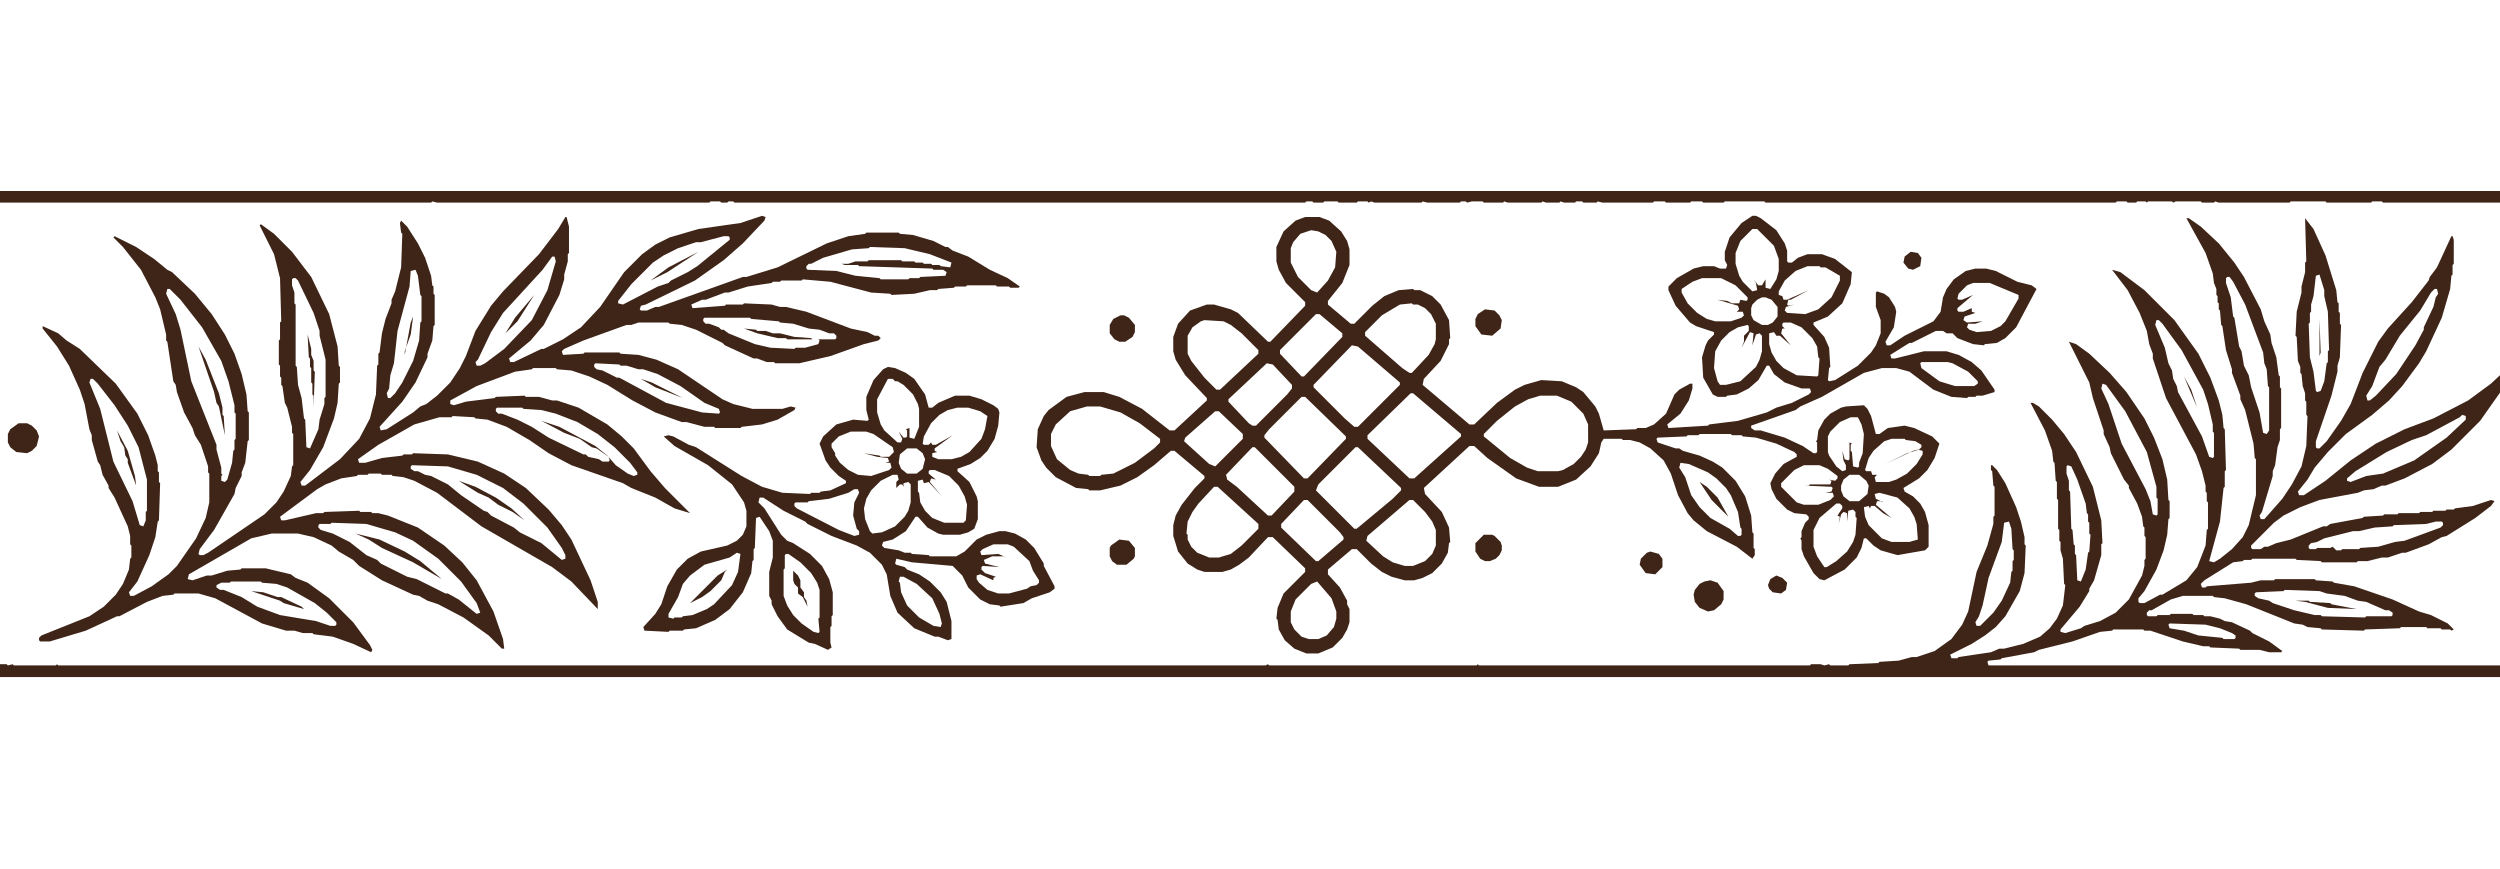
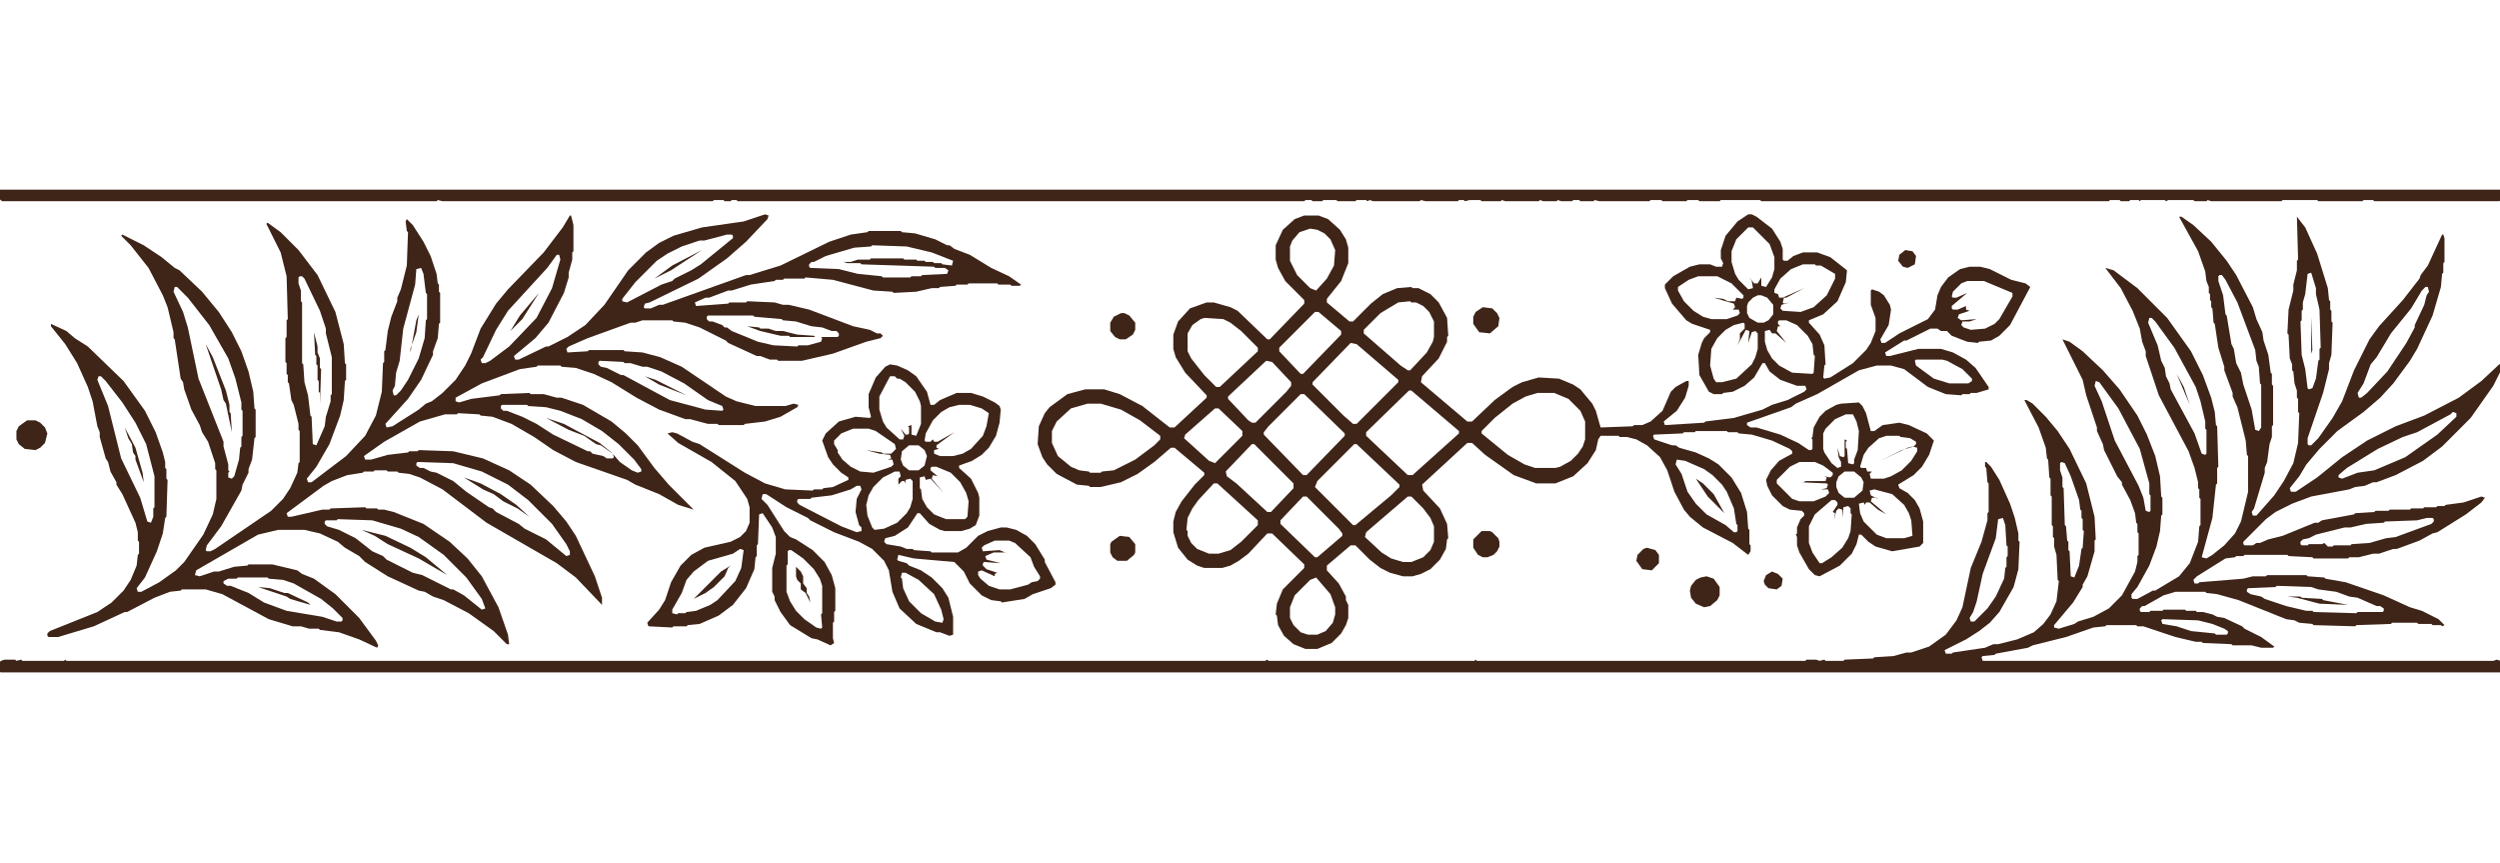
- <svg xmlns="http://www.w3.org/2000/svg" width="288" height="100" viewBox="6 0 288 100">
+ <svg xmlns="http://www.w3.org/2000/svg" width="290" height="100" viewBox="5 0 290 100">
  <defs>
    <clipPath id="interior">
      <rect x="0" y="22" width="300" height="56" />
    </clipPath>
  </defs>
  <g clip-path="url(#interior)">
    <g transform="translate(300 0) rotate(90) scale(0.1381215)">
      <path fill="#3F2418" fill-rule="evenodd" d="M364,2096L359,2098L355,2102L353,2106L353,2113L358,2120L362,2122L369,2122L373,2120L377,2115L378,2106L376,2102L372,2098Z M239,1278L232,1288L225,1303L214,1321L209,1334L206,1338L206,1340L201,1350L196,1367L195,1378L194,1379L194,1406L195,1407L197,1421L203,1439L223,1480L231,1506L231,1509L256,1579L256,1582L259,1589L259,1594L258,1595L255,1594L254,1590L234,1549L217,1525L203,1509L184,1491L181,1490L180,1493L186,1511L191,1546L198,1570L204,1582L212,1593L227,1608L256,1628L273,1644L283,1659L291,1675L291,1677L302,1700L302,1703L299,1704L284,1686L271,1675L246,1662L233,1658L229,1658L218,1655L212,1655L211,1654L189,1654L181,1656L181,1657L191,1663L212,1679L243,1709L255,1719L276,1732L297,1740L307,1745L319,1753L330,1764L337,1773L339,1778L344,1784L358,1806L359,1811L356,1812L335,1793L319,1782L298,1772L295,1772L284,1768L272,1767L271,1766L246,1766L245,1767L239,1767L238,1768L230,1769L215,1774L203,1780L189,1789L184,1794L186,1795L194,1794L195,1793L223,1794L243,1799L250,1802L253,1802L266,1807L278,1810L294,1812L295,1813L304,1813L305,1814L329,1815L349,1820L366,1829L383,1845L405,1874L405,1877L402,1878L392,1870L373,1859L349,1850L336,1847L320,1846L319,1845L306,1845L305,1846L289,1847L262,1854L231,1869L210,1885L195,1900L187,1911L188,1912L212,1900L232,1895L268,1894L269,1895L283,1895L284,1896L304,1896L305,1895L314,1895L315,1894L321,1894L322,1893L336,1891L340,1889L356,1885L361,1885L362,1884L388,1884L389,1885L397,1886L410,1892L419,1898L429,1908L461,1955L463,1959L463,1962L462,1963L458,1962L442,1950L412,1933L407,1932L397,1927L394,1927L386,1924L368,1922L367,1921L344,1921L343,1922L329,1923L312,1927L295,1933L279,1941L262,1952L245,1966L227,1985L225,1989L216,2000L206,2015L197,2033L198,2034L206,2026L225,2011L248,1999L258,1995L279,1990L284,1990L285,1989L318,1984L321,1982L327,1981L344,1975L357,1968L363,1966L371,1961L389,1955L394,1955L395,1954L419,1954L432,1957L449,1965L472,1981L479,1988L489,2002L497,2017L497,2020L494,2021L485,2014L463,2004L448,1999L435,1997L434,1996L403,1995L402,1996L394,1996L393,1997L388,1997L380,1999L363,2005L345,2014L320,2032L291,2062L284,2073L278,2080L272,2093L274,2093L289,2081L305,2071L325,2062L337,2058L358,2054L363,2052L367,2052L385,2047L388,2045L396,2043L405,2038L407,2038L415,2033L439,2022L447,2020L454,2020L455,2019L465,2019L466,2020L475,2021L487,2026L496,2032L506,2042L514,2054L530,2094L532,2096L534,2096L535,2095L535,2087L526,2057L514,2031L514,2029L502,2006L497,1993L496,1984L495,1983L495,1963L499,1949L520,1910L526,1890L526,1883L528,1876L528,1868L529,1867L531,1851L537,1834L544,1819L542,1818L538,1820L519,1834L499,1854L486,1872L482,1882L479,1886L474,1907L474,1927L475,1928L476,1939L480,1952L480,1956L484,1968L483,1972L479,1971L449,1919L445,1902L445,1880L448,1867L455,1852L460,1846L467,1834L472,1829L484,1810L496,1784L497,1779L501,1772L504,1763L515,1742L530,1721L541,1710L541,1708L533,1709L510,1717L484,1731L469,1743L455,1758L440,1780L430,1805L428,1813L428,1818L427,1819L427,1828L426,1829L427,1858L428,1859L428,1865L434,1891L434,1894L431,1895L408,1864L404,1857L399,1844L397,1831L396,1830L396,1822L395,1821L395,1811L396,1810L396,1802L397,1801L398,1792L401,1783L411,1764L439,1727L473,1668L485,1652L508,1630L502,1630L484,1636L450,1652L438,1660L425,1671L407,1690L395,1708L385,1730L379,1755L378,1784L379,1785L379,1792L380,1793L382,1810L386,1824L386,1829L383,1830L371,1813L354,1783L348,1762L348,1752L347,1751L348,1733L349,1732L350,1722L356,1706L367,1687L378,1671L388,1652L403,1609L407,1602L415,1582L424,1566L428,1553L407,1574L393,1586L374,1600L364,1610L354,1622L340,1646L334,1664L334,1668L331,1679L331,1690L330,1691L331,1715L332,1716L335,1740L338,1750L337,1753L334,1753L322,1731L310,1699L308,1685L307,1684L307,1665L308,1664L309,1652L314,1637L321,1622L334,1601L344,1582L352,1560L352,1556L356,1541L356,1533L357,1532L357,1511L356,1510L354,1493L350,1480L342,1466L340,1465L339,1469L341,1476L341,1501L337,1517L333,1526L308,1563L300,1581L296,1596L295,1611L294,1612L294,1641L295,1642L296,1659L293,1660L291,1658L284,1642L271,1606L271,1602L269,1596L269,1571L270,1570L271,1560L275,1548L286,1526L288,1524L299,1500L299,1497L302,1489L302,1483L303,1482L303,1462L297,1436L287,1408L284,1396L282,1394L280,1396L280,1399L277,1405L274,1419L260,1456L256,1473L256,1478L254,1485L253,1508L254,1509L254,1523L255,1524L257,1551L254,1552L250,1543L250,1540L244,1524L244,1521L239,1505L236,1485L235,1484L235,1478L234,1477L234,1460L233,1459L235,1436L244,1402L245,1386L246,1385L245,1366L242,1353L242,1347L241,1346L240,1333L239,1332L239,1323L238,1322L238,1298L239,1297L239,1287L240,1286L240,1279Z M439,2009L438,2012L418,2018L385,2034L341,2045L319,2054L316,2053L316,2051L320,2047L338,2033L355,2022L373,2013L400,2006L426,2006L427,2007L434,2007Z M405,2015L397,2016L376,2022L359,2031L368,2028L373,2025L380,2024L383,2022L386,2022Z M402,1941L401,1944L397,1944L396,1943L395,1944L390,1944L375,1948L371,1948L318,1969L275,1978L262,1982L245,1990L241,1989L241,1987L250,1978L273,1960L301,1944L318,1938L338,1933L344,1933L345,1932L366,1932L367,1933L375,1933L376,1934L386,1935L400,1939Z M363,1941L347,1942L346,1943L340,1943L328,1946L300,1957L289,1963L327,1950L336,1948L339,1946Z M232,1884L232,1882L234,1880L261,1867L276,1862L280,1862L300,1857L331,1857L332,1858L337,1858L350,1862L358,1863L374,1870L373,1873L350,1874L349,1875L332,1877L321,1880L306,1881L305,1882L254,1882L253,1883L244,1883L238,1885L233,1885Z M340,1867L310,1866L309,1867L301,1867L296,1869L291,1869L279,1872L298,1871L299,1870L306,1870L307,1869L319,1869L320,1868L329,1868L330,1867Z M521,1848L522,1849L522,1853L518,1865L513,1895L506,1914L498,1927L492,1942L492,1945L490,1948L488,1948L486,1944L486,1937L485,1936L485,1911L486,1910L487,1898L490,1889L503,1866L511,1856L519,1848Z M508,1875L506,1877L498,1894L498,1897L494,1909L493,1919L501,1895L503,1892Z M225,1782L230,1780L246,1778L247,1777L268,1777L269,1778L284,1779L301,1784L319,1793L328,1799L332,1803L332,1805L328,1806L324,1804L313,1803L303,1800L276,1797L239,1787L226,1786Z M264,1784L269,1786L296,1791L293,1791L279,1786Z M511,1728L512,1731L500,1746L495,1755L495,1757L483,1781L481,1789L470,1811L467,1814L463,1823L452,1837L445,1851L442,1861L440,1863L438,1863L437,1862L437,1853L436,1852L437,1823L444,1799L451,1784L466,1763L485,1744L503,1731Z M483,1760L468,1778L460,1791L450,1812L445,1832L450,1821L457,1810L469,1784Z M214,1666L218,1665L242,1672L267,1685L291,1708L303,1724L305,1728L305,1731L302,1732L300,1730L277,1719L261,1709L225,1676L214,1668Z M246,1683L265,1699L278,1707L268,1697Z M466,1657L467,1660L453,1677L444,1695L440,1700L430,1719L427,1722L426,1725L413,1744L404,1755L397,1769L396,1774L393,1780L393,1783L391,1786L389,1786L388,1785L389,1755L396,1731L407,1709L420,1692L440,1672L457,1660L463,1657Z M434,1691L424,1702L415,1715L406,1732L401,1746L411,1730L415,1721L421,1713L427,1701Z M396,1597L397,1600L395,1605L388,1615L380,1622L372,1632L356,1662L351,1677L361,1658L366,1645L373,1635L374,1631L381,1621L384,1620L385,1621L385,1626L383,1629L381,1638L379,1640L379,1642L365,1671L356,1685L350,1697L345,1710L345,1713L343,1715L341,1715L340,1714L340,1693L341,1692L342,1677L345,1665L352,1647L362,1630L373,1616L386,1603L394,1597Z M344,1528L345,1529L344,1543L336,1573L315,1612L315,1614L309,1626L308,1631L306,1633L304,1633L303,1632L304,1612L305,1611L305,1606L308,1596L308,1592L312,1580L322,1561L336,1541L341,1529Z M332,1559L319,1585L316,1594L323,1582Z M198,1520L200,1520L222,1547L227,1555L234,1569L236,1571L239,1580L254,1609L253,1613L251,1613L237,1602L219,1584L213,1575L207,1563L202,1548L202,1544L197,1525L197,1521Z M210,1546L223,1571L234,1586L227,1572Z M282,1431L283,1432L283,1451L282,1452L281,1466L278,1478L278,1484L276,1490L276,1497L275,1498L274,1508L278,1497L282,1480L282,1473L283,1472L283,1446L284,1445L287,1446L290,1457L290,1465L291,1466L290,1486L287,1499L278,1521L275,1525L275,1527L273,1529L270,1537L270,1540L268,1542L266,1542L265,1541L265,1503L266,1502L268,1479L269,1478L270,1467L274,1454L275,1445L278,1437L278,1433L280,1431Z M219,1335L223,1336L222,1344L221,1345L221,1351L220,1352L220,1358L219,1359L219,1365L218,1366L218,1376L217,1377L217,1404L218,1405L218,1415L220,1421L220,1427L221,1424L221,1413L222,1412L224,1351L225,1350L225,1342L227,1339L230,1340L231,1361L232,1362L232,1370L233,1371L233,1394L232,1395L230,1415L226,1431L225,1455L224,1456L222,1456L220,1454L220,1452L215,1442L208,1418L207,1404L206,1403L207,1374L212,1353Z M491,1249L489,1249L472,1258L470,1258L457,1266L450,1273L445,1282L443,1290L443,1295L446,1306L450,1314L460,1324L464,1331L464,1353L463,1354L462,1368L461,1369L461,1374L459,1379L457,1391L455,1393L452,1392L450,1384L443,1373L431,1365L431,1363L440,1355L445,1346L446,1342L446,1328L444,1321L441,1316L433,1313L418,1313L414,1314L402,1320L393,1330L391,1330L387,1319L382,1311L376,1305L366,1299L355,1296L344,1295L341,1296L338,1300L333,1310L330,1320L330,1332L336,1346L340,1351L340,1354L329,1357L316,1366L311,1373L307,1382L306,1388L308,1392L317,1400L331,1406L342,1406L350,1404L351,1405L350,1417L354,1431L364,1442L370,1445L384,1440L390,1436L397,1429L401,1423L403,1423L409,1436L410,1444L411,1445L411,1452L412,1453L411,1476L406,1493L397,1510L373,1548L371,1554L364,1567L363,1571L364,1575L372,1566L388,1538L404,1518L419,1508L426,1506L439,1506L446,1509L451,1514L455,1522L460,1544L466,1555L475,1564L489,1572L504,1577L512,1582L523,1592L526,1591L527,1571L526,1570L526,1559L525,1558L524,1548L517,1532L508,1520L494,1509L478,1502L468,1501L467,1500L458,1500L457,1499L432,1498L431,1495L443,1487L451,1484L465,1484L477,1487L497,1487L501,1485L504,1485L514,1480L525,1472L536,1454L537,1449L542,1438L540,1435L536,1436L523,1436L522,1435L514,1435L513,1434L494,1434L483,1437L472,1443L462,1453L453,1467L451,1472L446,1477L424,1491L419,1496L415,1495L415,1492L426,1475L435,1457L437,1455L447,1435L455,1414L461,1403L471,1393L479,1389L497,1386L511,1380L524,1366L531,1349L531,1346L534,1338L533,1335L518,1335L502,1339L494,1344L485,1353L479,1362L475,1372L473,1374L471,1381L470,1382L466,1381L469,1368L472,1334L480,1326L490,1321L500,1311L504,1303L505,1295L506,1294L503,1275L499,1268L494,1253Z M462,1511L477,1513L488,1518L504,1533L508,1539L513,1551L514,1559L515,1560L515,1566L516,1567L515,1571L512,1571L498,1563L487,1559L480,1553L471,1541L465,1520L461,1514Z M475,1522L480,1530L503,1553L498,1543L493,1536L484,1527L477,1524Z M528,1446L527,1450L520,1460L513,1467L505,1472L497,1475L475,1475L474,1474L463,1474L462,1473L462,1471L469,1461L478,1452L486,1447L492,1445L515,1445L516,1446L527,1445Z M506,1455L501,1456L498,1458L494,1458L490,1461L484,1461L480,1463L475,1468L476,1467L484,1467L487,1466L490,1463L495,1463L498,1459Z M446,1412L447,1416L442,1429L424,1464L422,1466L420,1466L419,1465L419,1455L418,1454L416,1437L411,1421L408,1416L408,1413L411,1412L419,1416L430,1417L441,1414L443,1412Z M390,1385L392,1387L397,1402L396,1413L392,1421L386,1428L380,1432L378,1432L373,1435L370,1435L364,1429L360,1419L360,1406L362,1400L373,1384L377,1383L381,1387L381,1394L380,1395L378,1408L381,1397L382,1388L385,1387L386,1390L386,1386Z M396,1380L400,1379L402,1381L407,1381L413,1384L407,1381L404,1378L404,1376L406,1375L403,1375L402,1371L404,1369L419,1369L426,1371L431,1374L439,1382L444,1393L445,1401L443,1403L433,1407L424,1408L416,1406L409,1402L401,1394L396,1384Z M366,1366L365,1370L353,1370L357,1370L358,1373L359,1372L364,1372L365,1373L365,1375L360,1379L366,1376L369,1377L369,1380L359,1391L354,1394L344,1397L333,1397L316,1388L316,1384L318,1382L318,1380L321,1375L329,1367L337,1363L341,1362L356,1362Z M383,1357L391,1359L395,1364L395,1372L391,1377L386,1379L379,1378L374,1372L374,1364L378,1359Z M523,1344L522,1350L515,1362L505,1372L494,1377L486,1378L485,1379L481,1378L481,1375L487,1364L499,1351L512,1345L520,1343Z M434,1323L436,1325L436,1341L432,1351L426,1357L419,1361L411,1362L410,1363L401,1363L400,1359L403,1358L402,1354L414,1343L402,1353L399,1352L400,1348L395,1354L393,1354L392,1353L392,1349L397,1337L405,1329L414,1324L421,1322Z M347,1305L358,1307L366,1310L377,1320L381,1327L383,1335L383,1346L381,1351L378,1351L377,1347L376,1349L374,1349L363,1334L371,1348L371,1351L369,1352L371,1354L371,1358L370,1359L364,1358L353,1352L346,1345L342,1338L340,1330L340,1321L343,1311Z M486,1262L488,1264L489,1269L491,1272L495,1287L495,1296L492,1305L486,1312L483,1314L480,1314L479,1311L484,1300L482,1300L481,1298L478,1307L475,1310L473,1310L472,1309L473,1295L470,1307L467,1308L464,1301L464,1291L465,1289L462,1296L463,1310L460,1311L458,1309L454,1300L454,1288L456,1283L468,1270L476,1267L484,1262Z M457,1182L451,1187L450,1195L455,1202L457,1203L464,1203L468,1201L471,1197L471,1189L466,1183L464,1182Z M271,1182L265,1187L263,1191L263,1194L266,1200L271,1203L278,1203L283,1199L285,1195L285,1190L281,1184L277,1182Z M455,876L452,877L447,882L446,884L446,891L453,898L460,898L466,894L468,890L468,886L466,881L463,878L459,876Z M267,876L263,878L259,882L258,890L262,896L266,898L272,898L279,893L280,884L274,877Z M466,742L462,745L460,752L461,755L466,760L471,761L478,756L479,748L473,742Z M493,691L486,696L484,702L485,707L487,711L492,715L496,716L502,715L507,711L510,704L509,699L504,693L500,691Z M486,638L482,642L480,647L483,652L488,654L491,653L494,650L495,643L492,639Z M215,526L211,529L210,535L214,540L219,541L224,537L225,533L222,527Z M241,430L238,434L235,446L226,464L224,472L224,481L226,489L233,499L241,505L248,508L260,510L268,516L280,540L288,552L288,555L285,556L273,549L260,547L256,548L248,553L245,557L243,563L244,564L256,564L267,560L278,560L288,564L294,568L305,579L317,598L318,603L317,604L307,603L306,602L290,603L281,607L271,616L269,616L264,604L253,592L237,585L227,584L216,598L212,609L212,621L215,629L219,634L219,637L218,638L209,638L203,640L192,647L182,660L180,664L180,667L186,676L198,686L210,690L217,690L221,688L224,689L224,694L222,699L222,708L224,716L232,730L239,737L242,737L255,731L269,719L272,714L277,699L279,699L284,704L288,706L298,709L315,708L329,700L331,696L331,689L330,688L329,680L324,670L317,662L305,655L305,653L312,649L319,640L324,626L324,619L327,618L329,620L336,634L340,647L344,655L351,679L354,703L355,704L357,737L354,738L345,727L334,720L324,717L320,717L320,719L325,728L329,732L345,739L354,749L357,756L357,763L358,764L359,791L345,795L339,798L327,808L323,814L318,826L317,843L321,857L325,865L336,880L354,899L354,903L321,942L316,941L301,927L287,920L283,920L282,919L267,920L254,927L247,934L242,944L242,949L241,950L242,962L247,974L255,984L270,999L270,1002L254,1021L251,1021L236,1009L221,1003L208,1003L201,1005L193,1010L184,1020L181,1028L181,1040L184,1048L193,1058L206,1064L218,1064L225,1062L236,1056L252,1040L255,1040L285,1069L285,1071L261,1096L258,1102L254,1116L254,1122L259,1136L270,1146L281,1150L293,1150L300,1148L313,1140L332,1122L334,1122L359,1149L359,1153L341,1176L331,1195L327,1208L327,1224L331,1239L342,1254L347,1258L358,1263L373,1264L384,1260L390,1256L398,1248L407,1231L408,1221L409,1220L409,1211L405,1194L398,1180L388,1166L376,1152L376,1149L397,1124L399,1124L407,1132L421,1143L430,1148L438,1150L447,1150L460,1146L470,1138L475,1130L477,1124L477,1109L475,1102L471,1095L465,1087L448,1071L448,1067L474,1040L477,1040L495,1058L507,1063L516,1064L517,1063L525,1062L534,1057L541,1049L545,1039L545,1029L540,1017L532,1009L525,1005L519,1003L508,1003L504,1005L501,1005L490,1011L479,1021L475,1021L458,1001L458,997L470,985L477,976L481,968L484,957L484,949L482,942L478,934L470,926L461,921L453,920L452,919L440,920L427,926L412,940L407,941L372,903L372,899L382,888L399,864L406,845L406,829L400,814L389,802L378,795L369,793L366,791L366,776L367,775L367,769L369,761L374,752L384,741L395,735L413,729L428,721L434,716L443,705L456,680L466,667L463,665L458,665L457,666L445,666L444,667L430,668L414,673L401,681L390,692L385,700L380,711L376,725L374,728L374,731L369,746L366,747L365,746L364,722L363,721L363,712L362,711L362,685L363,684L363,676L364,675L365,664L370,647L377,632L379,630L381,630L387,641L395,648L403,652L408,651L416,647L425,638L428,632L429,622L431,620L433,620L436,623L443,626L448,626L449,627L451,626L458,626L464,624L478,616L483,611L484,607L475,590L465,580L457,576L449,574L449,572L455,566L459,560L463,546L459,523L456,520L438,520L427,523L420,527L414,533L410,540L407,541L399,528L392,521L382,515L370,511L364,517L357,532L355,540L357,554L362,561L362,564L347,568L341,571L338,574L339,589L340,593L345,602L350,607L359,612L367,613L368,614L369,613L377,613L378,614L378,616L372,625L365,640L359,660L359,665L357,668L355,668L342,631L339,627L331,609L311,574L307,559L307,547L310,536L325,516L331,501L332,488L331,487L331,481L330,480L330,475L327,465L325,465L309,476L302,484L296,495L293,505L293,524L299,548L299,551L296,552L286,536L286,534L276,514L276,508L278,505L278,500L282,496L287,483L288,474L287,473L286,463L282,456L273,447Z M366,1161L369,1161L374,1166L386,1182L395,1200L396,1210L397,1211L397,1220L396,1221L395,1229L392,1236L383,1247L372,1252L362,1252L354,1248L343,1236L339,1222L339,1211L344,1194L353,1178Z M362,1092L366,1092L389,1115L387,1120L368,1141L365,1140L343,1115L343,1112Z M437,1079L441,1079L455,1093L462,1102L465,1112L465,1120L461,1130L456,1135L450,1138L446,1138L445,1139L435,1138L427,1134L420,1129L406,1116L406,1113Z M295,1079L325,1111L325,1114L315,1124L301,1135L295,1138L280,1138L273,1134L268,1127L267,1124L268,1108L271,1102L278,1093L292,1079Z M321,1051L324,1051L329,1055L355,1081L355,1084L353,1087L335,1104L333,1104L303,1072L304,1067Z M410,1049L430,1068L430,1071L406,1097L400,1105L396,1106L373,1084L373,1082L406,1049Z M485,1030L499,1018L510,1014L516,1014L523,1016L530,1022L533,1029L533,1037L531,1043L525,1049L519,1052L510,1052L500,1048L487,1035Z M192,1035L193,1029L196,1023L201,1018L210,1014L223,1015L234,1021L244,1030L242,1035L231,1046L219,1052L207,1052L202,1050L195,1044Z M278,1009L281,1009L314,1041L314,1043L295,1061L292,1061L262,1031L262,1028Z M450,1008L468,1029L468,1031L440,1060L437,1060L417,1041L417,1038L444,1011L448,1008Z M364,1006L366,1006L399,1038L399,1041L365,1074L363,1074L358,1070L331,1043L331,1040Z M319,961L321,961L356,996L356,999L349,1007L323,1033L321,1033L288,1001L289,996Z M407,960L409,960L416,967L441,997L441,999L409,1031L404,1029L373,998L373,996Z M442,931L455,931L462,934L468,940L472,950L472,957L469,967L464,975L451,989L447,988L417,953L417,950L427,940L435,934Z M270,931L283,931L287,932L296,937L311,951L311,953L307,959L280,990L277,990L263,976L254,961L253,951L254,950L254,946L257,940L262,935Z M362,910L364,910L399,949L399,953L366,988L363,988L328,952L328,950Z M354,804L369,804L375,806L381,810L387,816L392,825L393,829L393,846L390,855L382,869L364,891L362,891L351,880L339,865L333,854L330,844L330,830L335,818L345,808Z M447,677L447,679L441,686L432,702L423,711L413,718L398,723L390,728L386,727L387,720L394,704L399,697L407,689L413,685L427,679L440,677L441,676L446,676Z M431,687L415,696L406,705L402,711L417,701Z M263,674L265,676L268,685L268,698L266,705L261,713L253,721L244,726L241,726L235,717L232,709L232,693L238,681L248,671L250,671L251,672L250,677L253,678L253,684L251,688L250,696L255,679L258,678L260,680L260,682L260,675Z M271,671L272,670L276,670L280,674L285,674L290,676L277,669L278,666L288,667L279,664L278,661L280,659L293,659L300,661L306,664L318,677L321,689L321,694L318,696L307,699L293,698L284,693L277,686L273,679Z M256,646L264,646L269,650L271,654L271,659L267,666L263,668L257,668L254,667L250,663L248,659L248,656L250,651Z M191,663L205,649L216,645L226,645L233,647L241,652L240,656L233,656L238,659L238,662L233,666L236,664L242,663L243,667L235,675L230,678L220,681L211,681L201,677L191,667Z M313,612L314,613L313,630L307,641L301,647L294,651L287,653L278,653L277,649L280,647L280,644L288,635L278,643L274,642L274,640L276,638L272,642L270,642L269,641L269,635L273,626L282,617L289,613L298,612L299,611Z M397,596L399,596L401,598L400,603L401,601L404,602L404,619L405,620L405,624L406,601L407,600L410,601L411,606L411,600L414,599L417,602L421,612L421,624L419,630L406,643L403,643L392,632L388,624L388,611L391,604Z M230,594L234,594L248,601L258,612L262,623L261,638L259,640L256,639L254,632L255,637L254,638L250,637L250,635L242,620L250,638L250,641L247,642L246,645L243,645L234,640L226,631L222,621L222,611L223,610L223,606Z M420,594L422,592L424,592L430,596L431,594L437,595L429,593L427,591L428,588L435,588L426,587L425,583L427,581L431,581L432,580L446,581L452,583L460,588L468,597L473,605L473,607L464,613L456,616L442,616L432,611L420,597Z M348,579L354,576L362,574L378,575L386,578L389,578L390,579L389,583L377,584L376,585L371,585L370,584L369,586L365,586L364,585L365,586L383,586L384,587L383,590L376,592L384,591L388,589L392,589L393,592L389,597L380,603L377,604L364,604L360,602L352,594L348,585Z M405,570L412,571L418,578L418,586L414,591L409,593L405,593L400,591L396,586L396,578L401,572Z M450,529L452,536L452,551L449,559L438,570L431,573L423,574L422,570L424,569L422,568L422,565L428,558L432,551L421,564L418,563L418,559L419,558L416,564L412,565L411,561L415,546L424,536L431,532L437,530Z M371,526L373,526L375,528L378,538L387,556L376,533L375,529L376,525L379,525L387,530L395,538L400,547L402,553L402,564L398,565L396,563L396,561L396,567L393,568L393,572L392,573L382,570L376,566L368,557L366,551L366,540L367,539L368,531Z M320,479L322,482L322,498L318,511L307,526L303,527L302,526L302,504L303,500L310,487L318,479Z M246,445L249,445L268,456L272,460L276,468L277,480L275,486L273,488L270,487L270,481L268,475L269,488L267,491L264,490L261,481L260,484L257,484L260,491L260,495L259,496L257,496L246,483L250,492L250,495L249,496L245,495L238,488L236,483L236,469Z M590,32L586,36L586,55L587,56L587,61L586,62L586,167L587,168L587,174L586,175L587,178L587,184L586,185L586,292L587,293L587,303L586,304L586,356L587,357L587,486L586,487L587,488L587,496L586,497L587,499L587,583L586,584L587,586L587,599L586,600L587,603L587,610L586,611L586,617L587,618L587,624L586,625L586,634L587,635L587,673L586,674L586,730L587,731L587,809L586,810L587,811L587,838L586,839L587,843L587,884L586,885L586,889L587,890L587,903L586,904L587,907L587,972L586,973L587,975L587,979L586,980L587,983L587,987L586,988L587,990L587,996L586,997L586,1008L587,1009L587,1026L586,1027L586,1088L587,1089L586,1092L586,1096L587,1097L587,1107L586,1108L586,1115L587,1116L587,1122L586,1123L586,1131L587,1132L587,1145L586,1146L586,1244L587,1245L587,1249L586,1250L586,1254L587,1255L587,1290L586,1291L587,1293L587,1308L586,1309L587,1317L586,1318L586,1372L587,1373L587,1397L586,1398L587,1399L587,1403L586,1404L586,1519L587,1520L586,1524L586,1651L587,1652L587,1684L586,1685L586,1776L587,1777L587,1797L586,1798L586,1810L587,1811L586,1815L586,1874L587,1875L586,1879L586,1887L587,1888L587,1895L586,1896L587,1898L587,1912L586,1913L587,1916L586,1919L587,1923L586,1927L586,1984L587,1985L587,1993L586,1994L586,2134L589,2138L593,2139L598,2136L600,2131L599,2130L599,2059L598,2058L598,2054L599,2053L599,1357L600,1356L599,1355L599,374L600,373L599,370L600,366L600,356L599,355L599,41L600,40L599,36L595,32Z M305,33L306,36L320,51L334,70L349,99L358,123L370,147L384,168L401,189L413,207L413,211L410,212L400,204L390,198L377,187L362,172L346,150L334,136L322,125L303,111L293,105L265,92L241,85L230,84L229,83L221,83L220,82L200,82L197,83L197,84L223,96L231,102L234,103L252,117L274,137L285,145L311,158L337,168L351,176L368,188L374,194L374,196L373,197L368,197L330,184L310,179L305,179L298,177L271,176L270,177L261,177L260,178L253,178L252,179L242,180L213,189L191,199L182,206L218,205L219,206L227,206L239,209L244,209L260,213L280,214L281,213L301,212L306,210L311,210L312,209L322,208L328,206L334,206L335,205L346,205L347,204L372,205L389,209L404,217L416,225L433,240L433,243L430,244L427,242L397,233L393,233L388,231L373,229L367,227L358,227L357,226L324,226L323,227L314,227L313,228L298,230L286,234L279,235L268,240L258,243L231,257L219,265L203,278L189,293L182,303L182,305L211,289L228,283L236,282L241,280L246,280L247,279L252,279L253,278L258,278L259,277L271,276L272,275L292,272L308,267L311,267L330,260L333,260L342,256L370,249L382,248L383,247L413,247L438,253L448,258L458,267L466,277L469,282L468,286L435,277L407,274L406,273L393,273L392,272L358,273L357,274L346,275L334,278L315,285L295,295L267,315L242,340L227,360L225,367L242,354L261,344L276,338L287,336L295,333L299,333L332,322L379,297L393,292L405,289L410,289L411,288L418,288L419,287L441,287L442,288L455,289L473,296L484,305L496,325L496,327L503,340L503,344L502,345L499,345L493,340L475,330L459,324L446,321L433,320L432,319L418,319L417,320L400,321L383,325L365,332L349,340L327,355L311,369L295,386L287,397L285,403L319,386L332,383L359,374L362,374L373,369L378,368L400,357L405,353L407,353L420,346L431,342L439,341L440,340L447,340L448,339L466,339L467,340L472,340L480,342L500,353L511,364L518,377L522,390L524,393L528,406L527,410L525,410L506,394L493,386L491,386L484,382L463,376L454,376L453,375L434,376L406,383L377,397L362,407L350,417L339,428L336,433L336,435L359,423L376,417L385,416L386,415L401,414L402,413L416,413L417,412L441,412L442,411L451,411L452,410L459,410L466,408L487,407L488,406L505,408L516,413L524,419L531,427L537,441L541,457L541,461L544,468L548,495L549,496L549,501L546,502L537,484L530,473L523,464L514,456L493,444L478,440L455,439L454,440L448,440L435,443L423,447L403,456L392,463L388,467L388,468L392,468L393,467L405,466L406,465L430,465L431,466L437,466L455,471L477,480L510,487L521,492L533,501L543,515L548,530L548,534L551,545L552,561L553,562L554,586L555,587L555,602L554,603L555,607L554,610L554,618L555,619L555,895L554,896L555,897L555,1070L554,1071L555,1073L555,2080L554,2081L555,2082L555,2117L554,2118L555,2122L554,2123L554,2132L555,2135L558,2138L561,2139L566,2134L566,2082L565,2081L565,2075L566,2074L565,2073L566,2069L566,2055L565,2054L565,2048L566,2047L565,2046L565,2036L566,2035L566,1992L565,1991L565,1978L566,1977L565,1976L565,1966L566,1965L566,1913L565,1912L565,1896L566,1895L565,1894L566,1890L565,1882L566,1881L566,1860L565,1859L566,1856L566,1829L565,1828L565,1819L566,1818L566,1812L565,1811L565,1784L566,1783L566,1760L565,1759L566,1756L566,1741L565,1740L566,1736L565,1734L565,1721L566,1720L566,1678L565,1677L566,1674L566,1667L565,1666L565,1656L566,1655L566,1500L565,1499L566,1496L566,1424L565,1423L565,1415L566,1414L566,1375L565,1374L566,1370L566,1234L565,1233L565,1229L566,1228L566,1218L565,1217L565,1208L566,1207L566,1034L565,1033L566,1029L566,871L565,870L565,854L566,853L566,847L565,846L565,834L566,833L566,826L565,825L565,816L566,815L565,811L565,804L566,803L566,797L565,796L565,787L566,786L566,782L565,781L565,773L566,772L566,758L565,757L565,738L566,737L566,731L565,730L565,725L566,724L566,707L565,706L565,697L566,696L566,689L565,688L566,684L566,630L565,629L565,611L566,610L566,589L565,588L565,581L566,580L566,529L565,528L565,514L566,513L566,507L565,506L565,500L566,499L566,472L565,471L565,465L566,464L566,311L565,310L565,305L566,304L566,36L564,33L558,32L555,35L554,38L555,41L555,470L552,471L551,470L550,460L549,459L544,432L542,428L535,400L527,377L526,367L525,366L525,341L526,340L526,335L535,308L539,291L539,286L540,285L541,261L542,260L542,244L544,236L544,226L543,225L535,236L528,250L526,252L519,267L518,273L516,277L514,285L514,290L513,291L513,299L512,300L512,318L513,319L513,329L514,330L514,337L513,338L511,338L509,336L509,334L500,318L497,308L497,283L498,282L499,273L504,255L520,215L521,208L523,204L524,193L525,192L526,157L525,156L524,127L523,126L523,105L524,104L524,93L525,92L525,85L526,84L525,82L520,87L513,101L510,111L500,133L489,165L486,182L485,183L484,197L483,198L483,231L484,232L484,243L486,251L489,288L490,289L490,292L487,293L484,290L469,266L468,258L467,257L467,251L466,250L466,214L467,213L468,193L469,192L469,163L468,162L468,154L465,142L465,137L461,125L461,122L454,103L448,92L447,88L432,64L422,51L418,48L417,51L422,66L424,81L425,82L425,88L426,89L426,99L427,100L427,110L428,111L428,128L429,129L429,140L430,141L431,157L432,158L437,185L439,188L439,191L450,218L453,230L456,237L456,240L458,243L458,250L457,251L455,251L436,232L430,224L423,210L417,194L411,162L409,157L408,149L405,142L405,139L399,123L387,100L375,84L351,60L324,41L310,34Z M435,453L441,451L458,450L459,449L467,449L468,450L476,450L477,451L486,452L501,459L511,466L522,477L522,480L519,481L514,478L505,475L482,470L452,459L436,457Z M485,393L484,396L463,397L462,398L455,398L454,399L442,400L441,401L410,402L409,403L401,403L395,405L389,405L388,404L389,401L400,396L420,389L428,388L429,387L435,387L436,386L445,386L446,385L460,386L461,387L475,389Z M430,330L429,333L418,335L408,339L370,359L337,370L324,376L320,375L321,372L343,356L377,338L406,330L415,330L416,329L429,329Z M382,283L381,286L364,292L327,312L322,313L316,316L309,317L303,320L290,323L271,331L267,330L267,328L270,325L292,309L325,291L337,287L354,283L360,283L361,282L381,282Z M340,296L325,301L314,307Z M532,264L533,265L533,274L532,275L530,295L526,307L524,319L521,320L520,319L521,289L524,277L528,267L530,264Z M362,238L361,241L344,244L323,251L313,253L305,257L293,259L289,261L265,265L264,266L248,268L236,272L232,272L231,271L231,269L235,266L254,256L294,241L303,240L308,238L322,237L323,236L359,236Z M229,194L242,190L247,190L260,187L292,186L293,187L302,187L303,188L318,190L326,193L327,196L326,197L310,199L298,202L270,203L269,202L261,202L260,201L254,201L247,199L230,197Z M266,194L297,194L294,193Z M513,133L514,134L514,155L515,156L514,192L513,193L513,198L509,215L503,233L501,236L499,245L497,248L495,248L494,247L493,224L492,223L493,194L495,188L497,173L501,162L502,155L509,139L509,136L511,133Z M508,163L504,184L503,185L502,202L501,203L501,214L502,206L507,187Z M241,96L245,95L248,97L256,99L273,107L275,107L288,114L312,130L330,147L334,152L334,154L330,155L322,150L306,144L300,139L280,127L259,110L244,101L241,98Z M436,91L438,91L440,93L451,123L452,131L456,145L457,160L458,161L458,175L459,176L459,180L456,183L457,185L457,196L458,197L458,202L457,203L455,203L453,201L452,196L449,190L443,166L443,161L440,148L439,133L438,132L437,105L435,97L435,92Z M347,72L350,72L365,88L384,115L395,141L397,155L402,168L401,171L399,171L393,164L377,138L367,117L363,105L348,77L346,75Z M161,32L158,35L157,39L158,42L158,51L157,52L158,56L158,71L157,72L158,73L158,218L157,219L157,228L158,229L158,1200L159,1201L158,1205L158,2135L162,2139L165,2139L169,2134L169,1769L168,1768L169,1764L169,1537L168,1536L168,1528L169,1527L169,1522L168,1521L168,1517L169,1516L169,1040L168,1039L168,1034L169,1033L169,1025L168,1024L168,1013L169,1012L169,997L168,996L168,988L169,987L168,985L169,982L169,943L168,942L169,938L169,911L168,910L168,906L169,905L168,901L168,892L169,891L169,875L168,874L169,871L169,843L168,842L169,839L169,828L168,827L169,824L169,815L168,814L168,809L169,808L169,797L168,796L169,792L169,750L168,749L168,740L169,739L169,719L168,718L168,709L169,708L169,691L168,690L168,657L169,656L169,364L168,363L168,355L169,354L169,347L168,346L168,339L169,338L168,337L168,317L169,316L168,314L168,293L169,292L169,282L168,281L169,278L169,219L168,218L168,189L169,188L169,151L168,150L168,142L169,141L169,36L167,33Z M131,31L128,32L124,37L124,89L125,90L125,96L124,97L125,100L125,111L124,112L124,137L125,138L125,149L124,150L124,168L125,169L125,190L124,191L124,218L125,219L125,224L124,225L125,227L125,232L124,233L125,234L125,243L124,244L124,299L125,300L125,313L124,314L124,387L125,388L125,425L124,426L125,429L125,433L124,434L125,436L125,441L124,442L125,443L125,458L124,459L125,461L125,473L124,474L124,549L125,550L124,553L124,557L125,558L125,562L124,563L125,564L125,600L124,601L124,637L125,638L125,688L124,689L124,700L125,701L125,715L124,716L125,717L125,723L124,724L124,740L125,741L125,745L124,746L125,749L125,794L124,795L124,819L125,820L125,845L124,846L124,857L125,858L125,866L124,867L124,879L125,880L125,909L124,910L125,913L125,917L124,918L125,920L125,924L124,925L124,949L125,950L125,968L124,969L124,1002L125,1003L125,1027L124,1028L124,1060L125,1061L125,1098L124,1099L124,1131L125,1132L125,1191L124,1192L124,1216L125,1217L125,1250L124,1251L124,1272L125,1273L125,1311L124,1312L125,1313L125,1322L124,1323L124,1335L125,1336L125,1340L124,1341L125,1344L125,1358L124,1359L124,1369L125,1370L125,1390L124,1391L124,1396L125,1397L125,1433L124,1434L124,1497L125,1498L125,1532L124,1533L124,1553L125,1554L125,1559L124,1560L125,1562L124,1566L125,1568L125,1612L124,1613L124,1647L125,1648L125,1681L124,1682L124,1737L125,1738L125,1773L124,1774L124,1778L125,1779L125,1818L124,1819L124,1858L125,1859L125,1883L124,1884L124,1907L125,1908L125,1937L124,1938L124,1979L125,1980L125,2012L124,2013L124,2040L125,2041L124,2133L126,2137L130,2139L133,2139L138,2134L138,2020L137,2019L137,2013L138,2012L138,1987L137,1986L137,1982L138,1981L138,1974L137,1973L137,1944L138,1943L138,1939L137,1938L138,1935L138,1923L137,1922L137,1917L138,1916L138,1858L137,1857L137,1845L138,1844L138,1793L137,1792L137,1787L138,1786L138,1683L137,1682L137,1674L138,1673L138,1256L139,1255L139,1249L138,1248L138,878L137,877L137,870L138,869L138,861L137,860L138,857L138,845L137,844L137,840L138,839L138,831L137,830L137,821L138,820L138,686L137,685L137,673L138,672L137,669L137,659L138,658L138,653L137,652L137,641L138,640L138,626L137,625L137,592L138,591L137,588L137,580L138,579L138,524L137,523L137,514L138,513L137,509L137,487L138,486L138,426L137,425L138,421L138,292L137,291L137,274L138,273L138,188L137,187L137,172L138,171L138,151L137,150L137,140L138,139L138,73L137,69L138,68L138,58L137,57L137,51L138,48L137,45L138,44L138,36L134,32Z" />
    </g>
  </g>
</svg>
